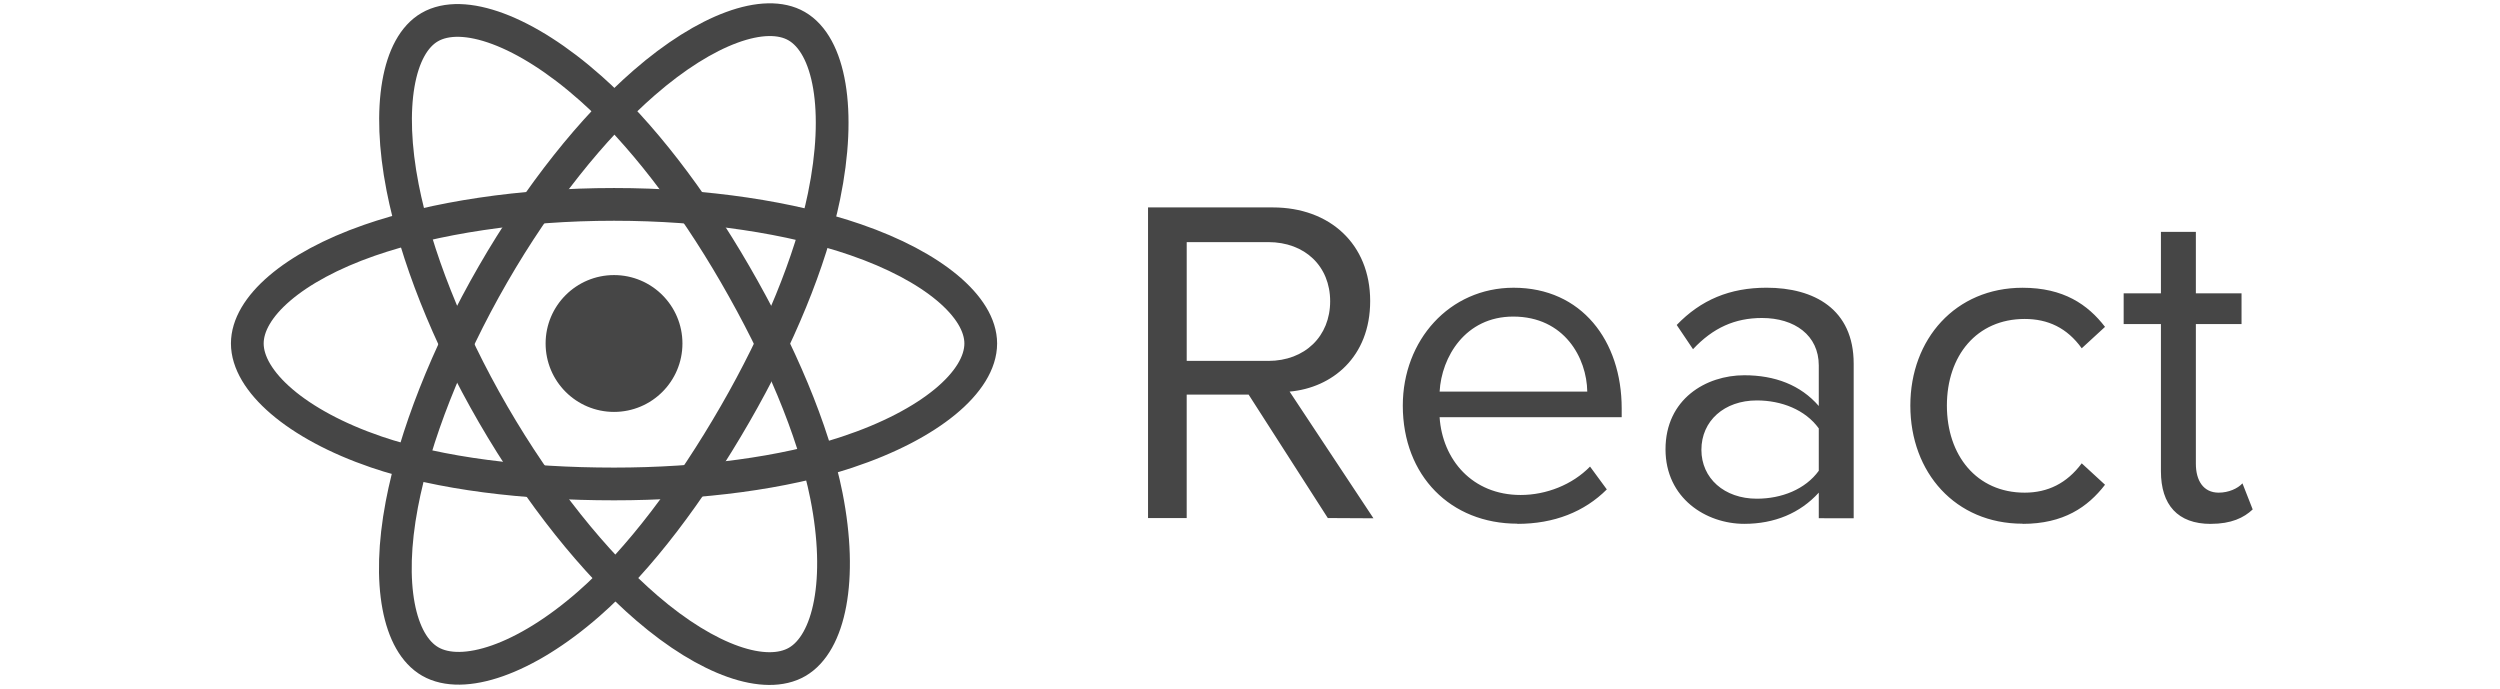
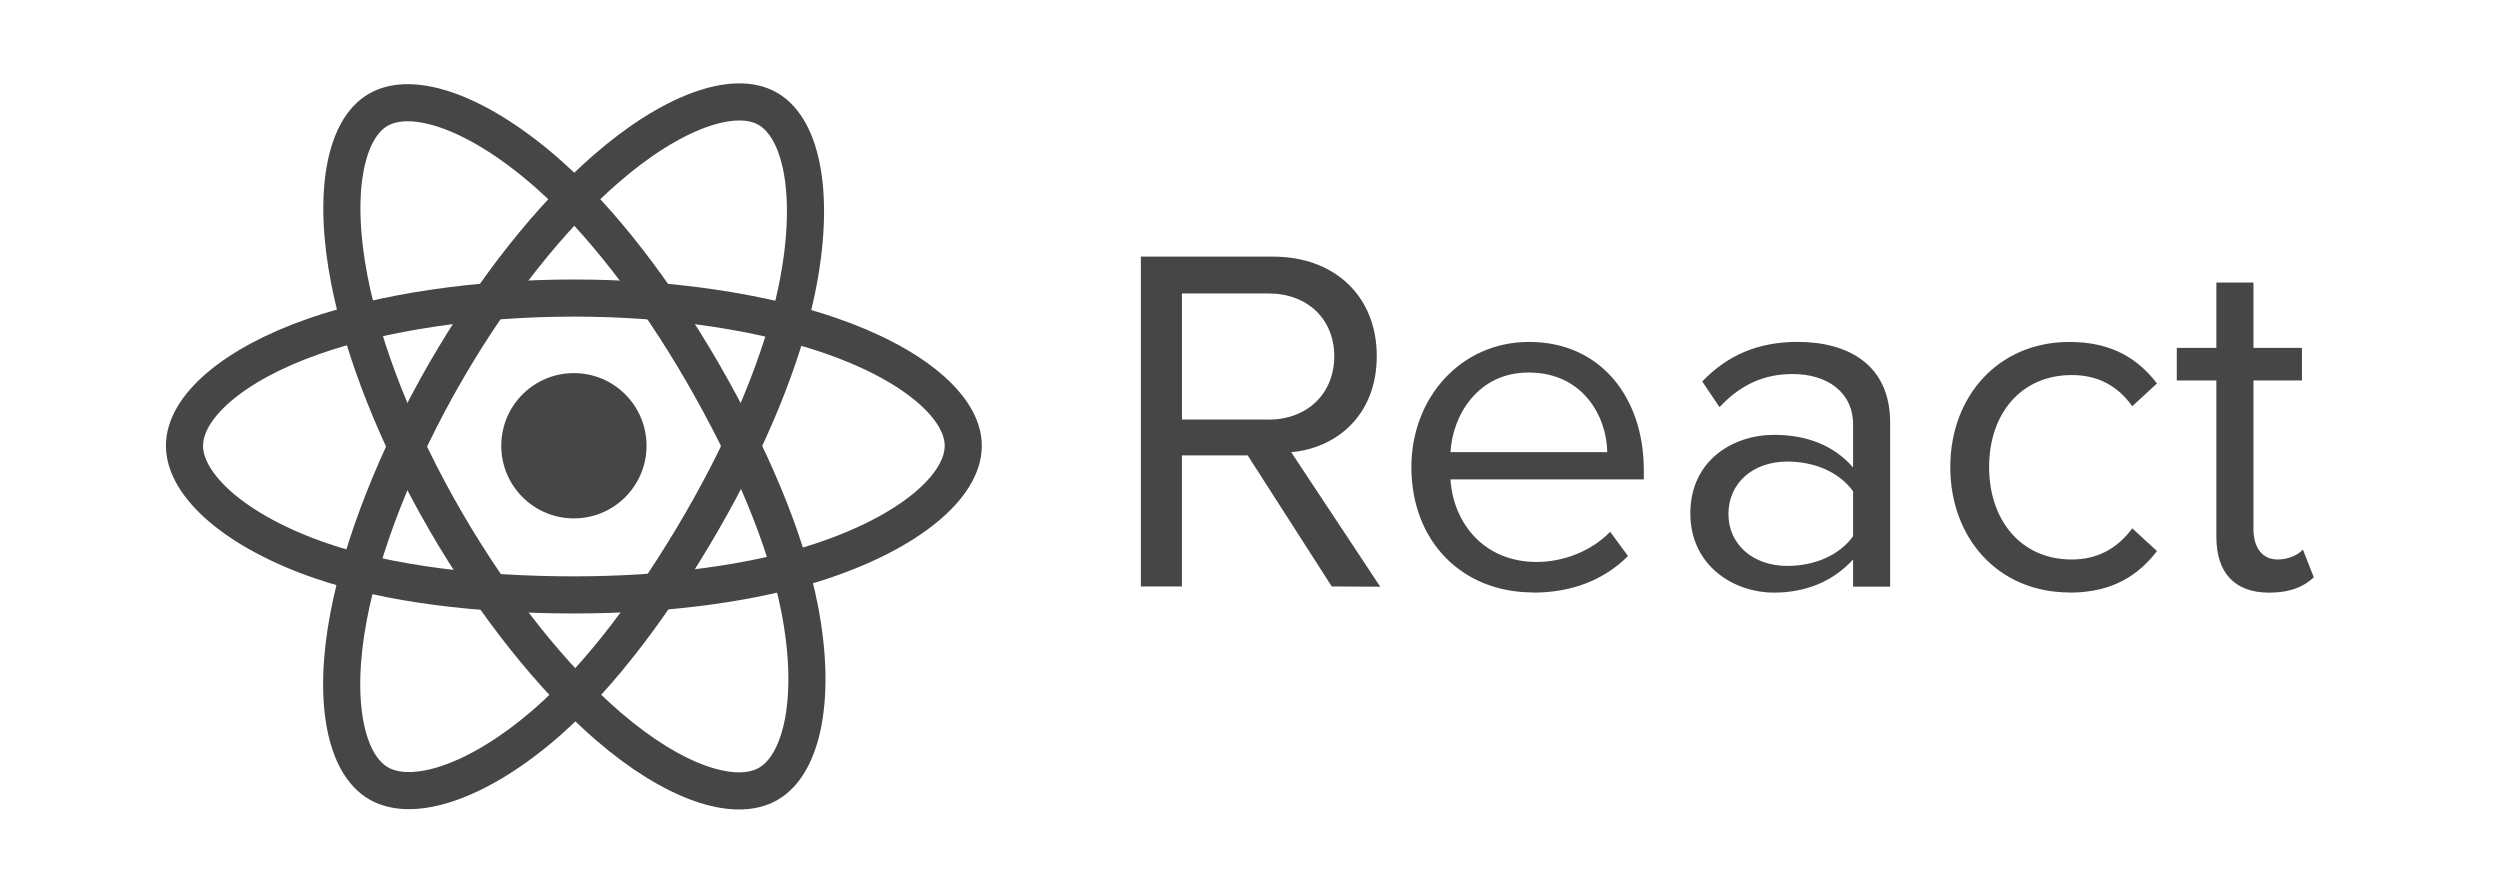
- <svg xmlns="http://www.w3.org/2000/svg" width="127" height="35" viewBox="0 0 127 35" fill="none">
-   <path d="M31.193 20.925C33.112 20.925 34.668 19.369 34.668 17.449C34.668 15.53 33.112 13.974 31.193 13.974C29.273 13.974 27.717 15.53 27.717 17.449C27.717 19.369 29.273 20.925 31.193 20.925Z" fill="#464646" />
-   <path fill-rule="evenodd" clip-rule="evenodd" d="M31.193 10.383C35.859 10.383 40.194 11.052 43.463 12.177C47.401 13.533 49.822 15.588 49.822 17.449C49.822 19.388 47.256 21.572 43.027 22.973C39.83 24.032 35.623 24.585 31.193 24.585C26.651 24.585 22.351 24.066 19.117 22.961C15.027 21.563 12.563 19.351 12.563 17.449C12.563 15.603 14.875 13.564 18.757 12.21C22.038 11.067 26.48 10.383 31.192 10.383H31.193Z" stroke="#464646" stroke-width="1.663" />
-   <path fill-rule="evenodd" clip-rule="evenodd" d="M25.041 13.936C27.372 9.894 30.118 6.473 32.726 4.204C35.868 1.47 38.858 0.399 40.469 1.328C42.149 2.297 42.759 5.611 41.86 9.974C41.181 13.273 39.557 17.194 37.344 21.031C35.075 24.965 32.477 28.432 29.905 30.68C26.651 33.525 23.504 34.555 21.856 33.605C20.257 32.683 19.645 29.661 20.413 25.621C21.061 22.208 22.687 18.018 25.041 13.936L25.041 13.936Z" stroke="#464646" stroke-width="1.663" />
-   <path fill-rule="evenodd" clip-rule="evenodd" d="M25.047 21.042C22.709 17.004 21.117 12.916 20.453 9.524C19.653 5.436 20.219 2.311 21.829 1.379C23.508 0.407 26.683 1.534 30.014 4.492C32.533 6.728 35.119 10.092 37.339 13.926C39.614 17.857 41.319 21.839 41.983 25.19C42.822 29.431 42.143 32.671 40.496 33.624C38.899 34.549 35.976 33.57 32.859 30.887C30.226 28.621 27.408 25.12 25.047 21.042V21.042Z" stroke="#464646" stroke-width="1.663" />
-   <path fill-rule="evenodd" clip-rule="evenodd" d="M69.772 26.329L65.512 19.893C67.665 19.703 69.605 18.143 69.605 15.293C69.605 12.393 67.547 10.537 64.66 10.537H58.32V26.317H60.284V20.047H63.431L67.453 26.317L69.772 26.329ZM64.425 18.332H60.285V12.299H64.425C66.295 12.299 67.572 13.529 67.572 15.304C67.572 17.079 66.294 18.334 64.425 18.334V18.332ZM77.083 26.612C78.953 26.612 80.49 25.997 81.626 24.862L80.774 23.702C79.874 24.625 78.55 25.145 77.249 25.145C74.789 25.145 73.274 23.347 73.132 21.195H82.382V20.745C82.382 17.315 80.347 14.617 76.892 14.617C73.627 14.617 71.262 17.291 71.262 20.603C71.262 24.176 73.699 26.603 77.082 26.603L77.083 26.612ZM80.633 19.892H73.133C73.228 18.142 74.433 16.082 76.871 16.082C79.474 16.082 80.609 18.188 80.633 19.892ZM94.167 26.328V18.473C94.167 15.705 92.157 14.616 89.743 14.616C87.873 14.616 86.407 15.231 85.177 16.509L86.005 17.739C87.022 16.651 88.135 16.154 89.507 16.154C91.163 16.154 92.394 17.029 92.394 18.567V20.625C91.471 19.56 90.17 19.063 88.608 19.063C86.668 19.063 84.608 20.27 84.608 22.825C84.608 25.309 86.666 26.611 88.608 26.611C90.146 26.611 91.448 26.067 92.394 25.026V26.326L94.167 26.328ZM89.247 25.334C87.591 25.334 86.431 24.294 86.431 22.85C86.431 21.383 87.591 20.342 89.247 20.342C90.501 20.342 91.707 20.815 92.394 21.762V23.915C91.708 24.861 90.501 25.334 89.247 25.334ZM102.747 26.612C104.829 26.612 106.059 25.76 106.935 24.625L105.752 23.537C104.995 24.554 104.025 25.027 102.852 25.027C100.415 25.027 98.902 23.134 98.902 20.603C98.902 18.072 100.416 16.203 102.852 16.203C104.035 16.203 105.005 16.653 105.752 17.693L106.935 16.605C106.06 15.469 104.829 14.618 102.747 14.618C99.34 14.618 97.045 17.221 97.045 20.604C97.045 24.011 99.34 26.604 102.747 26.604V26.612ZM112.307 26.612C113.347 26.612 113.987 26.304 114.437 25.879L113.917 24.554C113.68 24.814 113.217 25.027 112.71 25.027C111.93 25.027 111.55 24.412 111.55 23.56V16.462H113.87V14.901H111.55V11.778H109.775V14.901H107.882V16.463H109.775V23.94C109.775 25.644 110.627 26.614 112.307 26.614V26.612Z" fill="#464646" />
+ <svg xmlns="http://www.w3.org/2000/svg" width="112" height="40" viewBox="0 0 112 40" fill="none">
+   <path d="M25.71 23.224C27.508 23.224 28.965 21.767 28.965 19.97C28.965 18.172 27.508 16.715 25.71 16.715C23.913 16.715 22.456 18.172 22.456 19.97C22.456 21.767 23.913 23.224 25.71 23.224Z" fill="#464646" />
+   <path fill-rule="evenodd" clip-rule="evenodd" d="M25.71 13.353C30.079 13.353 34.138 13.98 37.199 15.033C40.887 16.303 43.154 18.227 43.154 19.97C43.154 21.785 40.751 23.83 36.791 25.142C33.797 26.134 29.858 26.652 25.71 26.652C21.457 26.652 17.43 26.166 14.402 25.131C10.572 23.822 8.265 21.751 8.265 19.97C8.265 18.241 10.43 16.332 14.065 15.064C17.137 13.993 21.297 13.353 25.71 13.353Z" stroke="#464646" stroke-width="1.663" />
+   <path fill-rule="evenodd" clip-rule="evenodd" d="M19.95 16.68C22.133 12.895 24.704 9.692 27.146 7.567C30.088 5.006 32.887 4.004 34.397 4.874C35.97 5.781 36.54 8.884 35.699 12.97C35.063 16.059 33.543 19.731 31.47 23.324C29.346 27.008 26.913 30.253 24.505 32.359C21.457 35.023 18.51 35.987 16.967 35.097C15.47 34.234 14.898 31.404 15.616 27.622C16.223 24.425 17.746 20.502 19.95 16.68Z" stroke="#464646" stroke-width="1.663" />
+   <path fill-rule="evenodd" clip-rule="evenodd" d="M19.955 23.333C17.765 19.552 16.275 15.725 15.653 12.548C14.904 8.72 15.433 5.794 16.942 4.921C18.513 4.011 21.486 5.067 24.606 7.836C26.964 9.931 29.386 13.081 31.464 16.67C33.595 20.351 35.192 24.079 35.813 27.218C36.599 31.189 35.963 34.223 34.421 35.115C32.925 35.981 30.188 35.064 27.27 32.553C24.804 30.431 22.165 27.152 19.955 23.333Z" stroke="#464646" stroke-width="1.663" />
+   <path fill-rule="evenodd" clip-rule="evenodd" d="M61.835 26.285L57.846 20.258C59.862 20.08 61.679 18.619 61.679 15.951C61.679 13.235 59.752 11.497 57.048 11.497H51.111V26.273H52.95V20.402H55.897L59.663 26.273L61.835 26.285ZM56.828 18.796H52.952V13.147H56.828C58.579 13.147 59.775 14.299 59.775 15.961C59.775 17.623 58.578 18.798 56.828 18.798V18.796ZM68.681 26.549C70.432 26.549 71.871 25.974 72.935 24.911L72.137 23.825C71.294 24.689 70.055 25.176 68.836 25.176C66.533 25.176 65.114 23.492 64.981 21.477H73.643V21.056C73.643 17.844 71.737 15.318 68.502 15.318C65.445 15.318 63.23 17.822 63.23 20.923C63.23 24.268 65.512 26.541 68.68 26.541L68.681 26.549ZM72.005 20.257H64.982C65.071 18.618 66.199 16.689 68.482 16.689C70.92 16.689 71.983 18.661 72.005 20.257ZM84.678 26.284V18.928C84.678 16.336 82.796 15.317 80.535 15.317C78.784 15.317 77.412 15.893 76.26 17.089L77.035 18.241C77.987 17.222 79.03 16.757 80.314 16.757C81.865 16.757 83.018 17.576 83.018 19.016V20.943C82.153 19.946 80.935 19.481 79.473 19.481C77.656 19.481 75.727 20.611 75.727 23.003C75.727 25.329 77.654 26.549 79.473 26.549C80.913 26.549 82.132 26.039 83.018 25.064V26.282L84.678 26.284ZM80.071 25.353C78.52 25.353 77.434 24.379 77.434 23.027C77.434 21.653 78.52 20.678 80.071 20.678C81.245 20.678 82.374 21.121 83.018 22.008V24.024C82.375 24.91 81.245 25.353 80.071 25.353ZM92.712 26.549C94.661 26.549 95.813 25.752 96.633 24.689L95.526 23.67C94.817 24.622 93.909 25.065 92.81 25.065C90.528 25.065 89.112 23.293 89.112 20.923C89.112 18.553 90.529 16.803 92.81 16.803C93.918 16.803 94.826 17.224 95.526 18.198L96.633 17.179C95.814 16.115 94.661 15.319 92.712 15.319C89.522 15.319 87.373 17.756 87.373 20.924C87.373 24.114 89.522 26.542 92.712 26.542V26.549ZM101.664 26.549C102.638 26.549 103.237 26.261 103.658 25.863L103.171 24.622C102.949 24.866 102.516 25.065 102.041 25.065C101.311 25.065 100.955 24.489 100.955 23.692V17.045H103.127V15.584H100.955V12.659H99.293V15.584H97.52V17.046H99.293V24.047C99.293 25.643 100.091 26.551 101.664 26.551V26.549Z" fill="#464646" />
</svg>
